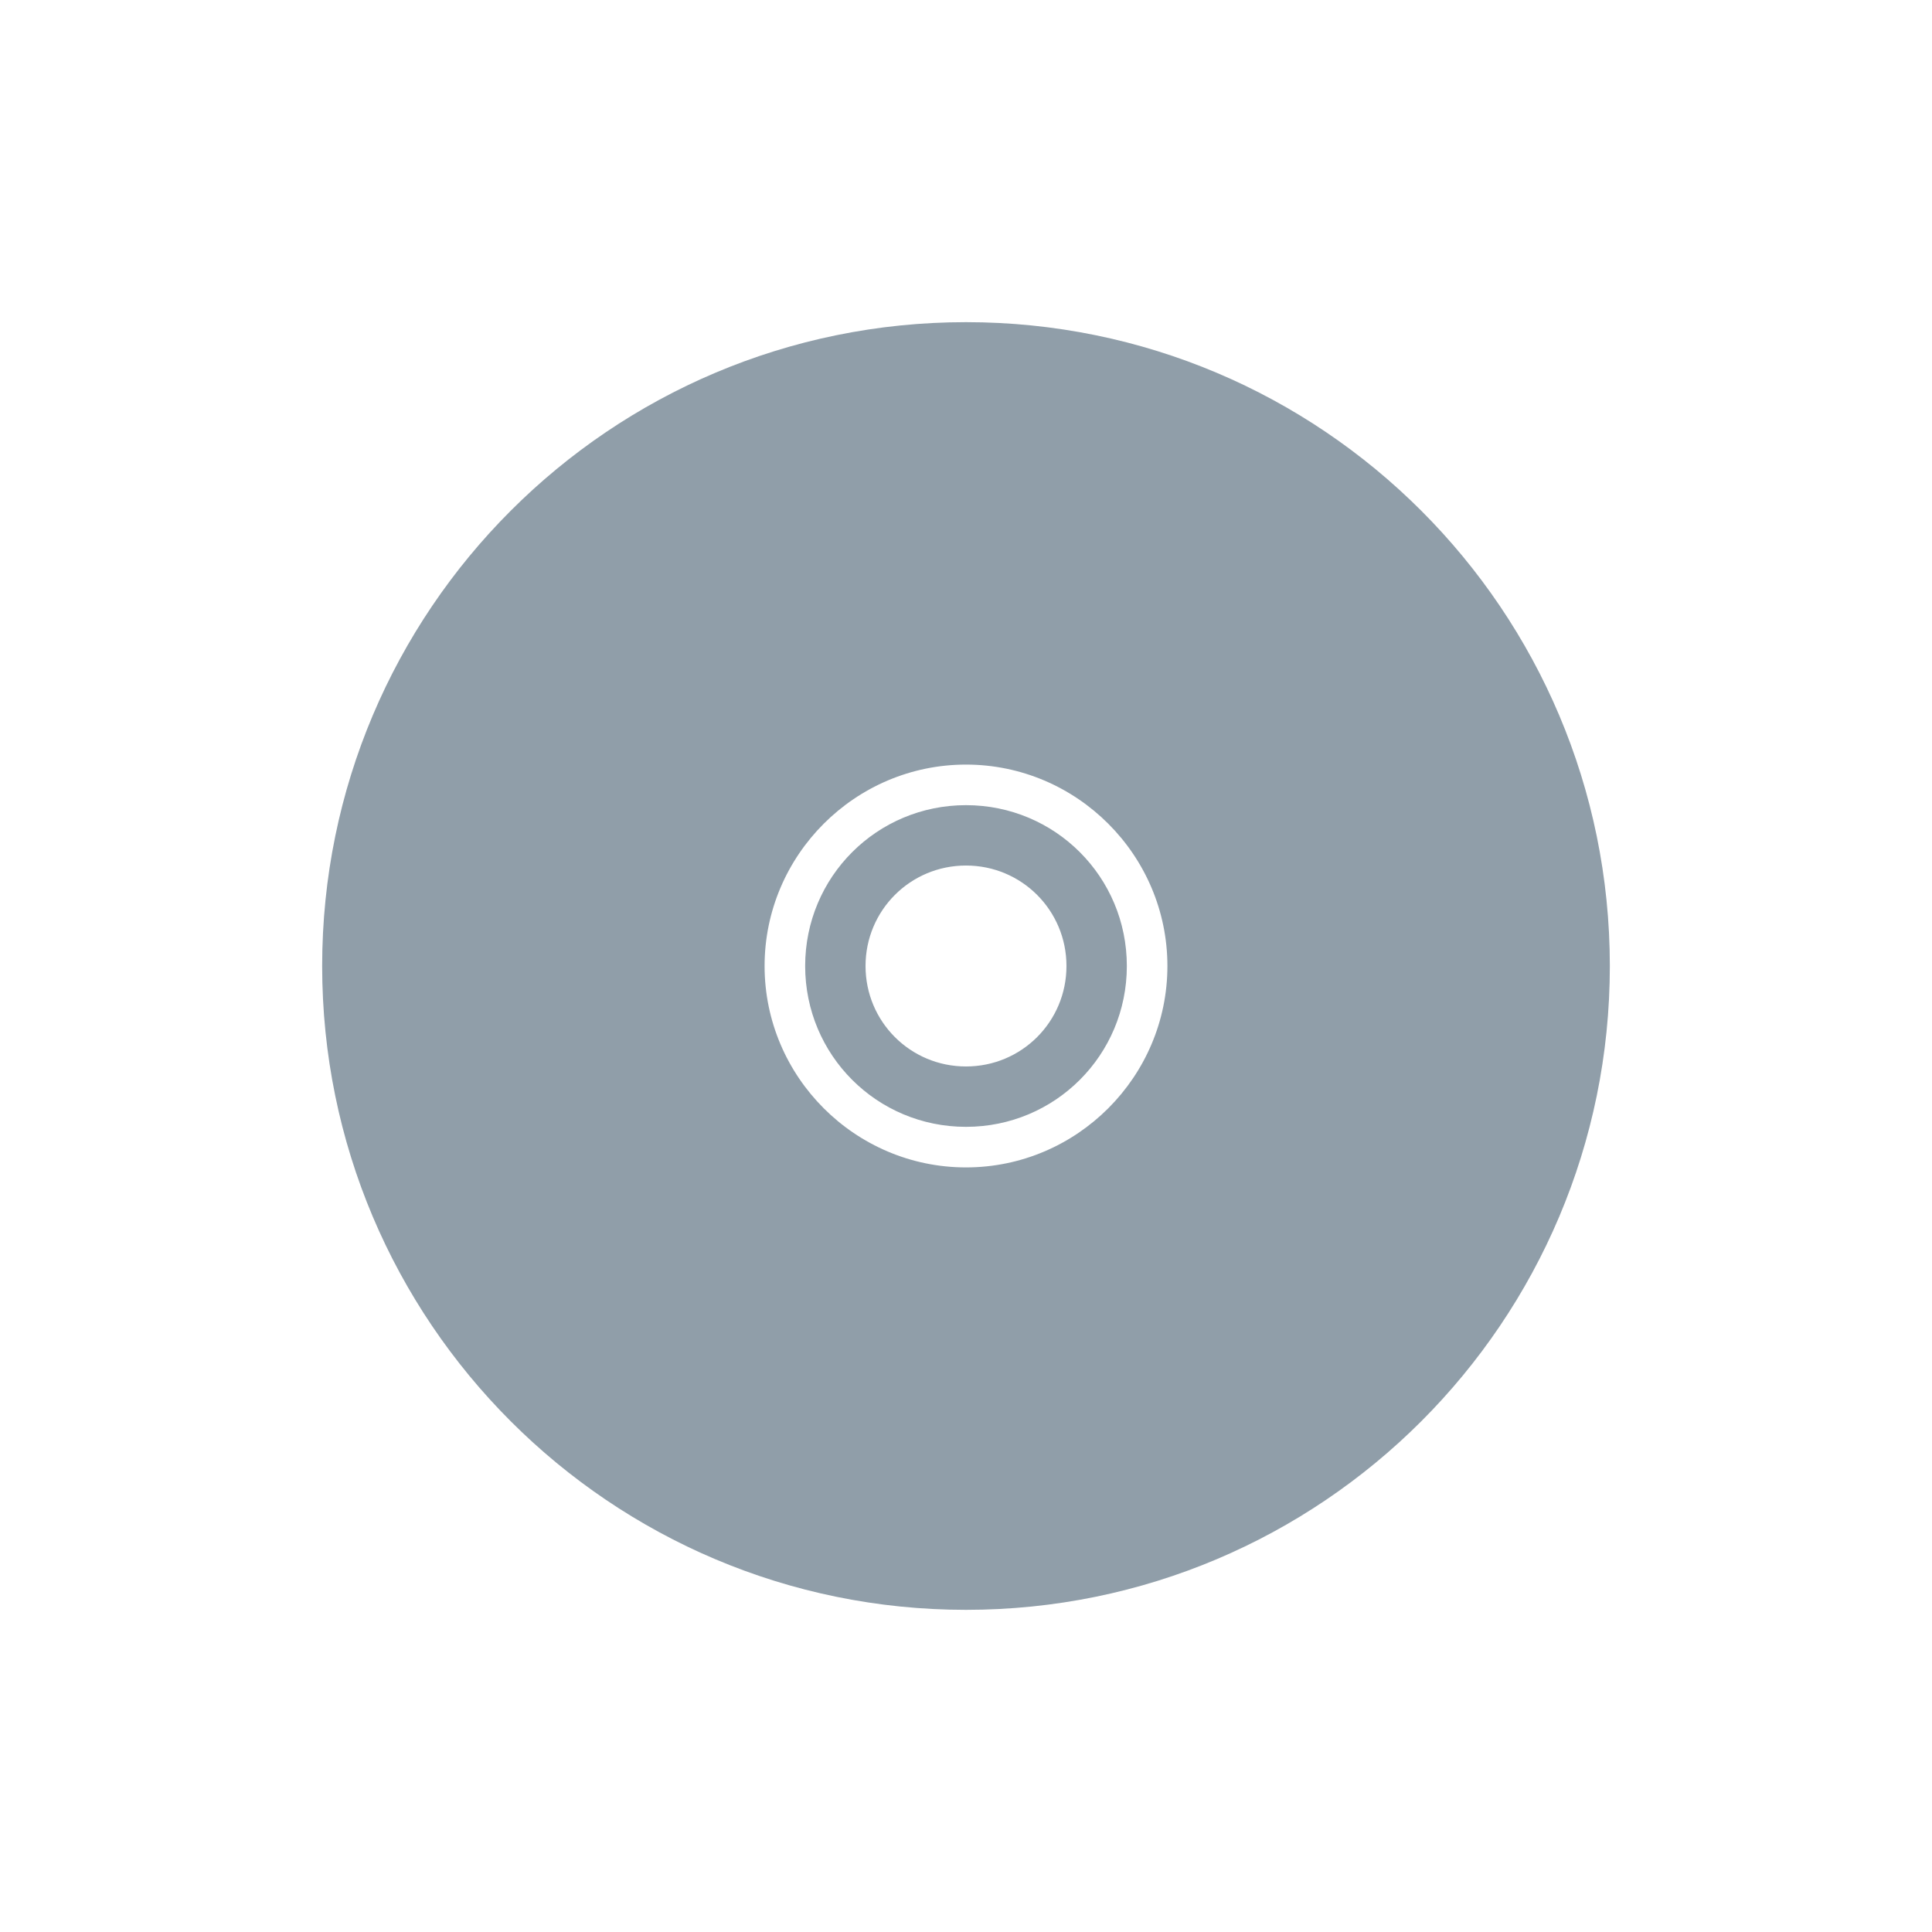
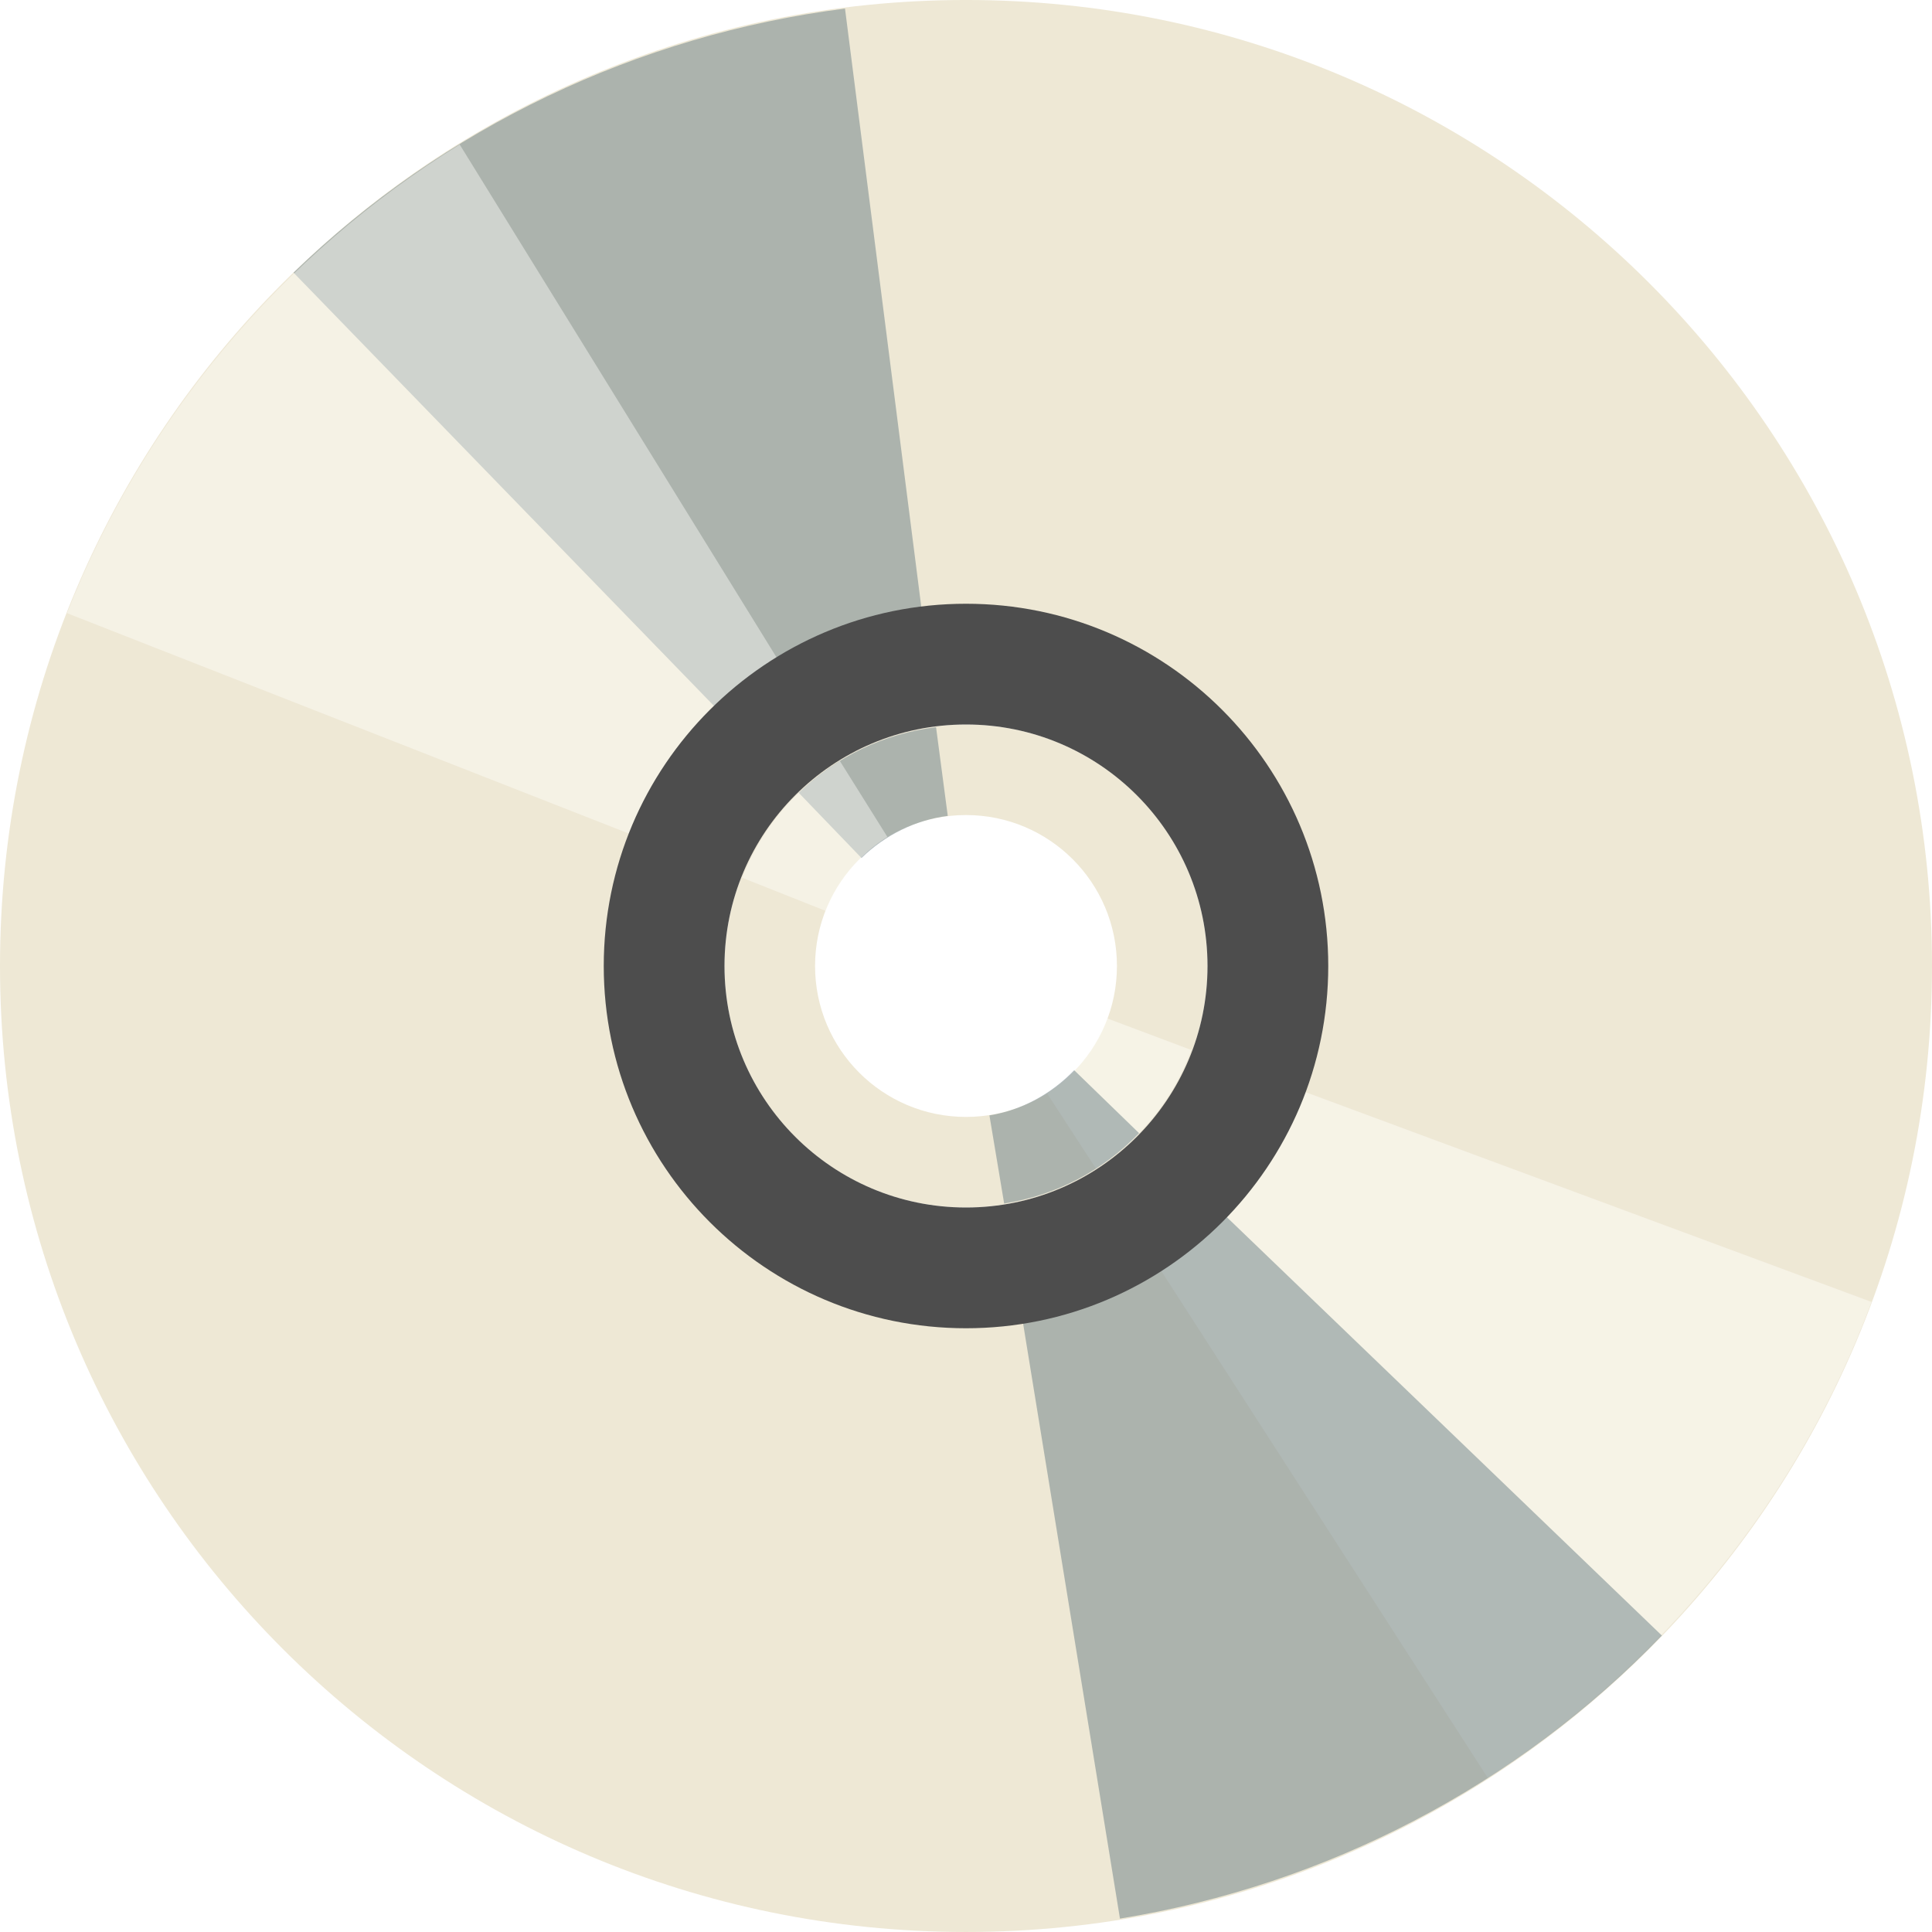
- <svg xmlns="http://www.w3.org/2000/svg" width="16" height="16" viewBox="0 0 16 16">
-   <path style="fill:#909ea9" d="M 8 2.668 C 5.055 2.668 2.668 5.055 2.668 8 C 2.668 10.945 5.055 13.332 8 13.332 C 10.945 13.332 13.332 10.945 13.332 8 C 13.332 5.055 10.945 2.668 8 2.668 Z M 8 6.332 C 8.918 6.332 9.668 7.082 9.668 8 C 9.668 8.918 8.918 9.668 8 9.668 C 7.082 9.668 6.332 8.918 6.332 8 C 6.332 7.082 7.082 6.332 8 6.332 Z M 8 6.668 C 7.262 6.668 6.668 7.262 6.668 8 C 6.668 8.738 7.262 9.332 8 9.332 C 8.738 9.332 9.332 8.738 9.332 8 C 9.332 7.262 8.738 6.668 8 6.668 Z M 8 7.168 C 8.461 7.168 8.832 7.539 8.832 8 C 8.832 8.461 8.461 8.832 8 8.832 C 7.539 8.832 7.168 8.461 7.168 8 C 7.168 7.539 7.539 7.168 8 7.168 Z " />
+ <svg xmlns="http://www.w3.org/2000/svg" width="16" height="16" viewBox="0 0 16 16" id="svg2" version="1.1">
+   <defs id="defs8" />
+   <g transform="matrix(0.5,0,0,0.5,-4,-506.1811)" id="g18" style="fill:#eee8d5">
+     <path style="fill:#eee8d5" d="M 24,8 C 15.163,8 8,15.163 8,24 8,32.837 15.163,40 24,40 32.837,40 40,32.837 40,24 40,15.163 32.837,8 24,8 z m 0,11 c 2.756,0 5,2.244 5,5 0,2.756 -2.244,5 -5,5 -2.756,0 -5,-2.244 -5,-5 0,-2.756 2.244,-5 5,-5 z m 0,1 c -2.215,0 -4,1.785 -4,4 0,2.215 1.785,4 4,4 2.215,0 4,-1.785 4,-4 0,-2.215 -1.785,-4 -4,-4 z m 0,1.5 c 1.381,0 2.5,1.119 2.5,2.5 0,1.381 -1.119,2.5 -2.5,2.5 -1.381,0 -2.5,-1.119 -2.5,-2.5 0,-1.381 1.119,-2.5 2.5,-2.5 z" transform="translate(0,1004.362)" id="path20" />
+   </g>
+   <path style="opacity:0.483;fill:#657b83" d="m 7.134,7.106 c 0.195,-0.189 0.445,-0.315 0.715,-0.349 l -0.097,-0.735 c -0.432,0.054 -0.826,0.243 -1.137,0.544 l 0.519,0.539 z M 6.268,6.212 C 6.656,5.839 7.157,5.598 7.694,5.53 L 6.998,0.071 c -1.719,0.219 -3.327,0.987 -4.567,2.187 l 3.837,3.954 z" id="path20-4" />
+   <path style="opacity:0.464;fill:#fffefb;fill-opacity:1" d="M 9.167,8.433 C 9.072,8.687 8.901,8.91 8.672,9.056 l 0.404,0.621 C 9.442,9.443 9.717,9.102 9.867,8.696 L 9.167,8.433 z m 1.167,0.433 C 10.144,9.371 9.796,9.805 9.341,10.097 l 2.98,4.626 c 1.457,-0.939 2.577,-2.324 3.178,-3.941 L 10.333,8.867 z" id="path20-4-3" />
+   <path style="opacity:0.483;fill:#657b83" d="M 8.896,8.863 C 8.708,9.058 8.463,9.194 8.194,9.237 L 8.316,9.967 C 8.746,9.899 9.133,9.696 9.433,9.384 L 8.896,8.863 z m 0.896,0.863 c -0.375,0.386 -0.868,0.645 -1.401,0.732 l 0.884,5.431 c 1.711,-0.279 3.291,-1.101 4.488,-2.344 L 9.793,9.727 z" id="path20-4-2" />
+   <path style="opacity:0.426;fill:#fffefb;fill-opacity:1" d="m 6.842,7.545 c 0.099,-0.252 0.275,-0.471 0.507,-0.614 L 6.956,6.303 c -0.371,0.227 -0.652,0.563 -0.81,0.966 l 0.695,0.276 z M 5.684,7.089 C 5.882,6.589 6.239,6.162 6.699,5.878 l -2.892,-4.681 c -1.474,0.911 -2.621,2.275 -3.252,3.881 l 5.129,2.012 z" id="path20-4-3-7" />
+   <path style="fill:#4d4d4d;fill-opacity:1;stroke:none" d="m 8,5 c -1.657,0 -3,1.343 -3,3 0,1.657 1.343,3 3,3 1.657,0 3,-1.343 3,-3 C 11,6.343 9.657,5 8,5 z m 0,1 c 1.105,0 2,0.895 2,2 0,1.105 -0.895,2 -2,2 -1.105,0 -2,-0.895 -2,-2 C 6,6.895 6.895,6 8,6 z" id="path3008" />
</svg>
